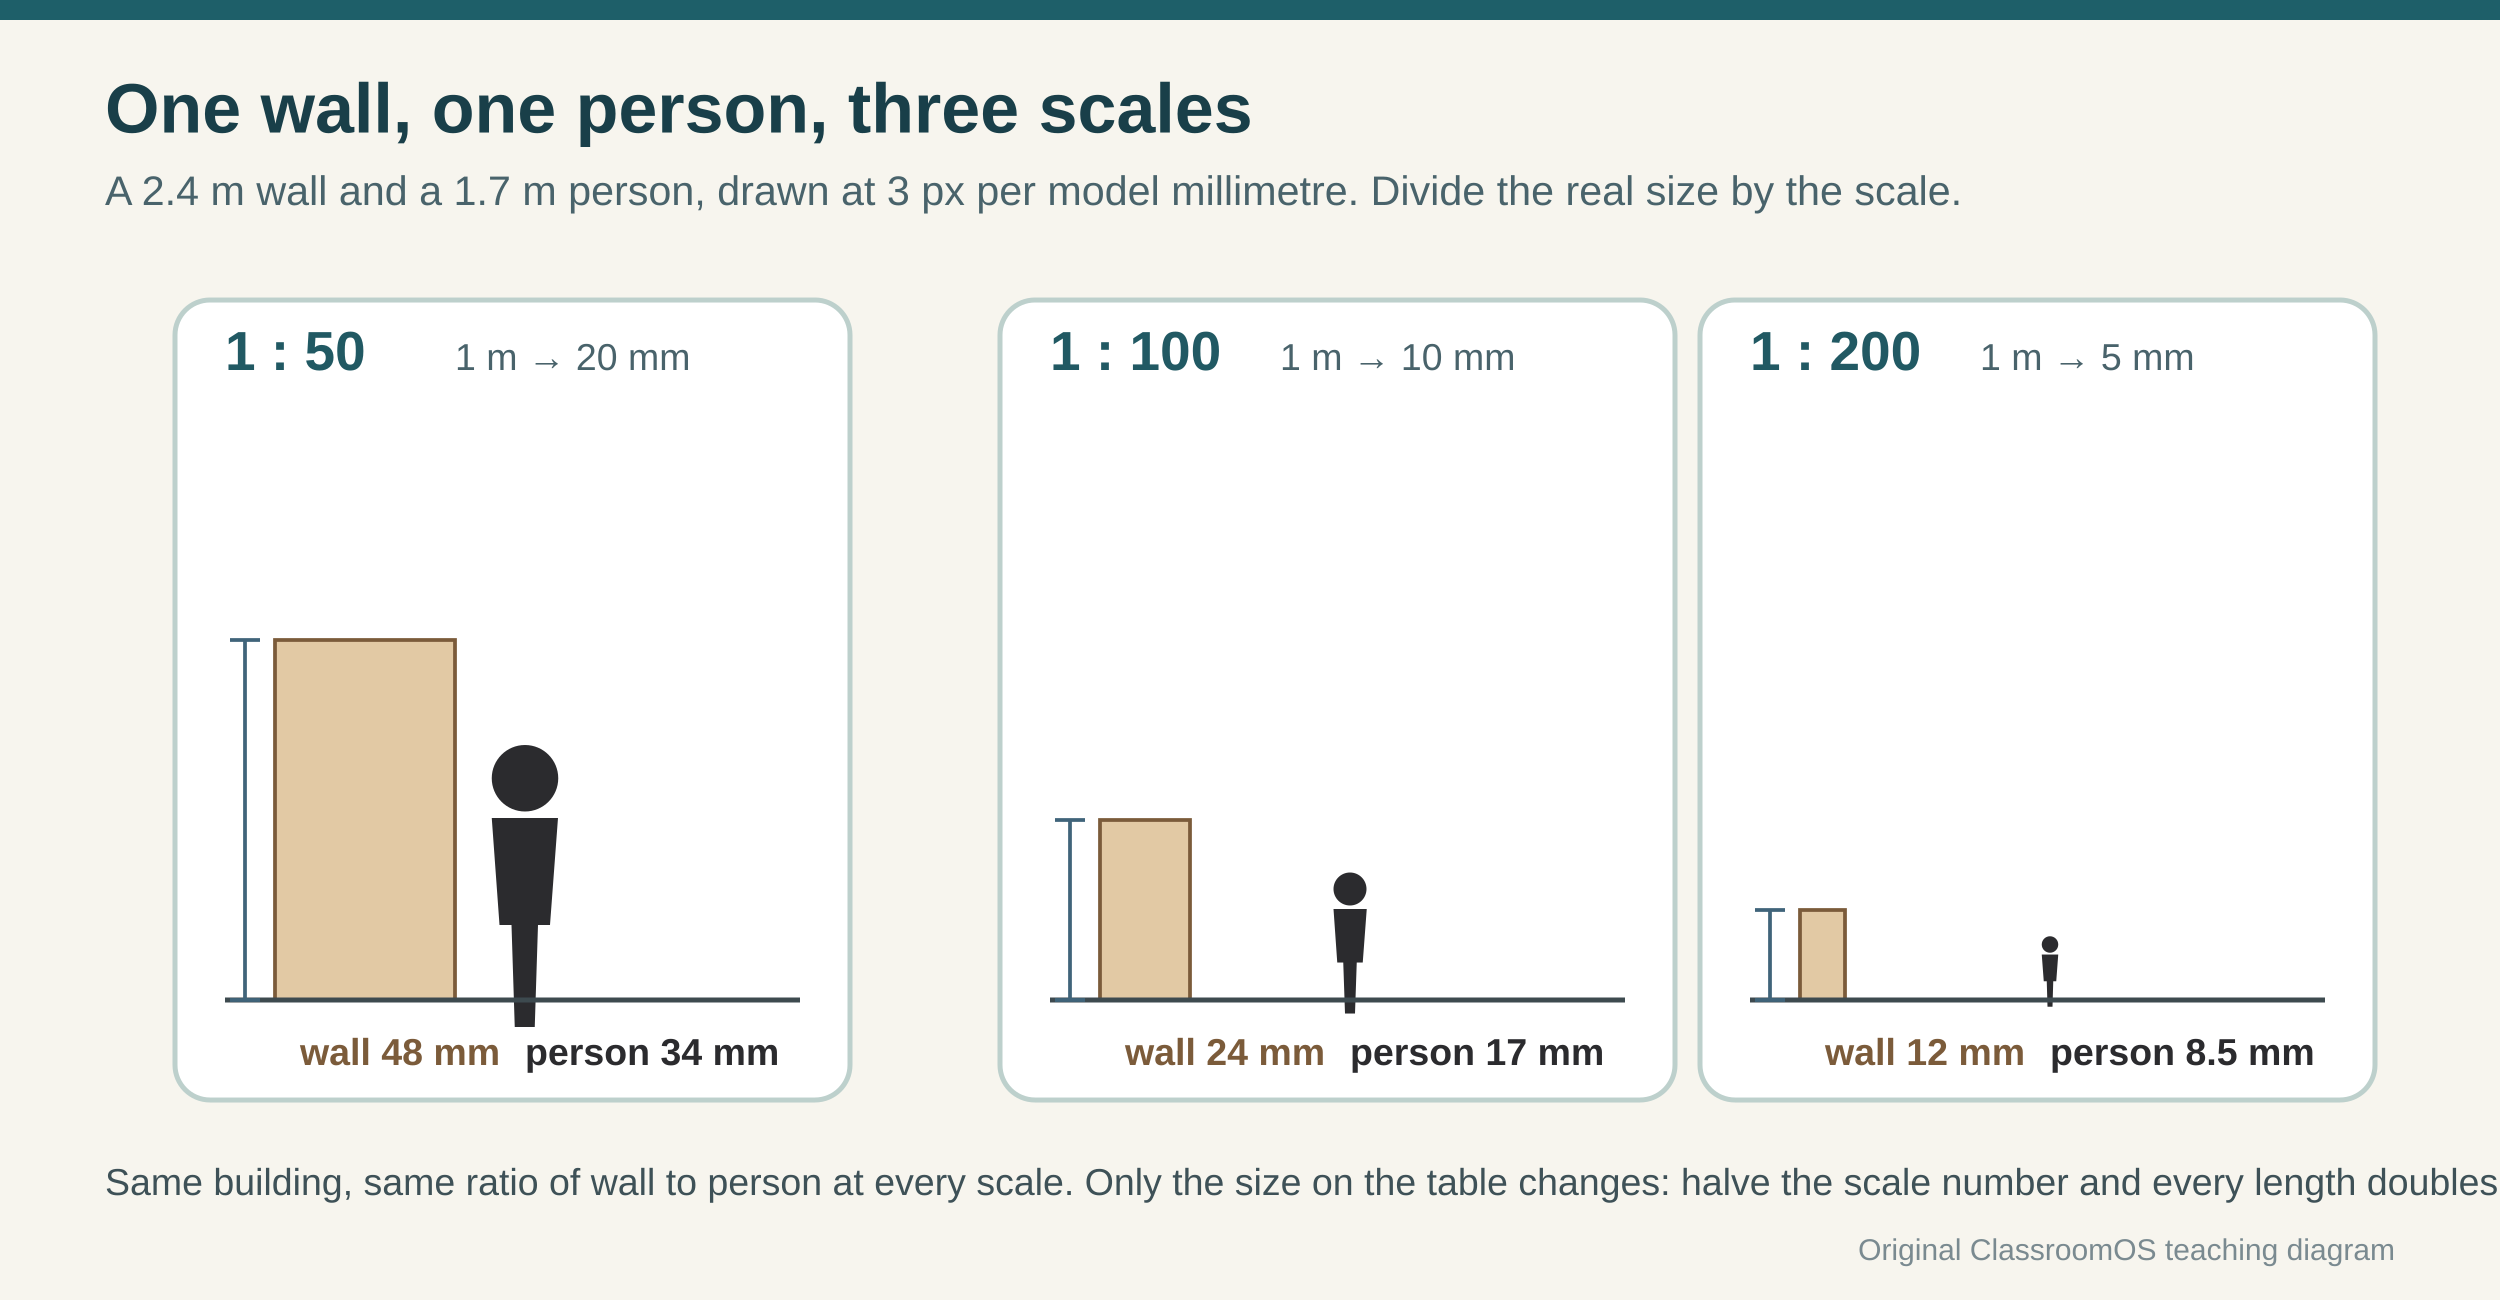
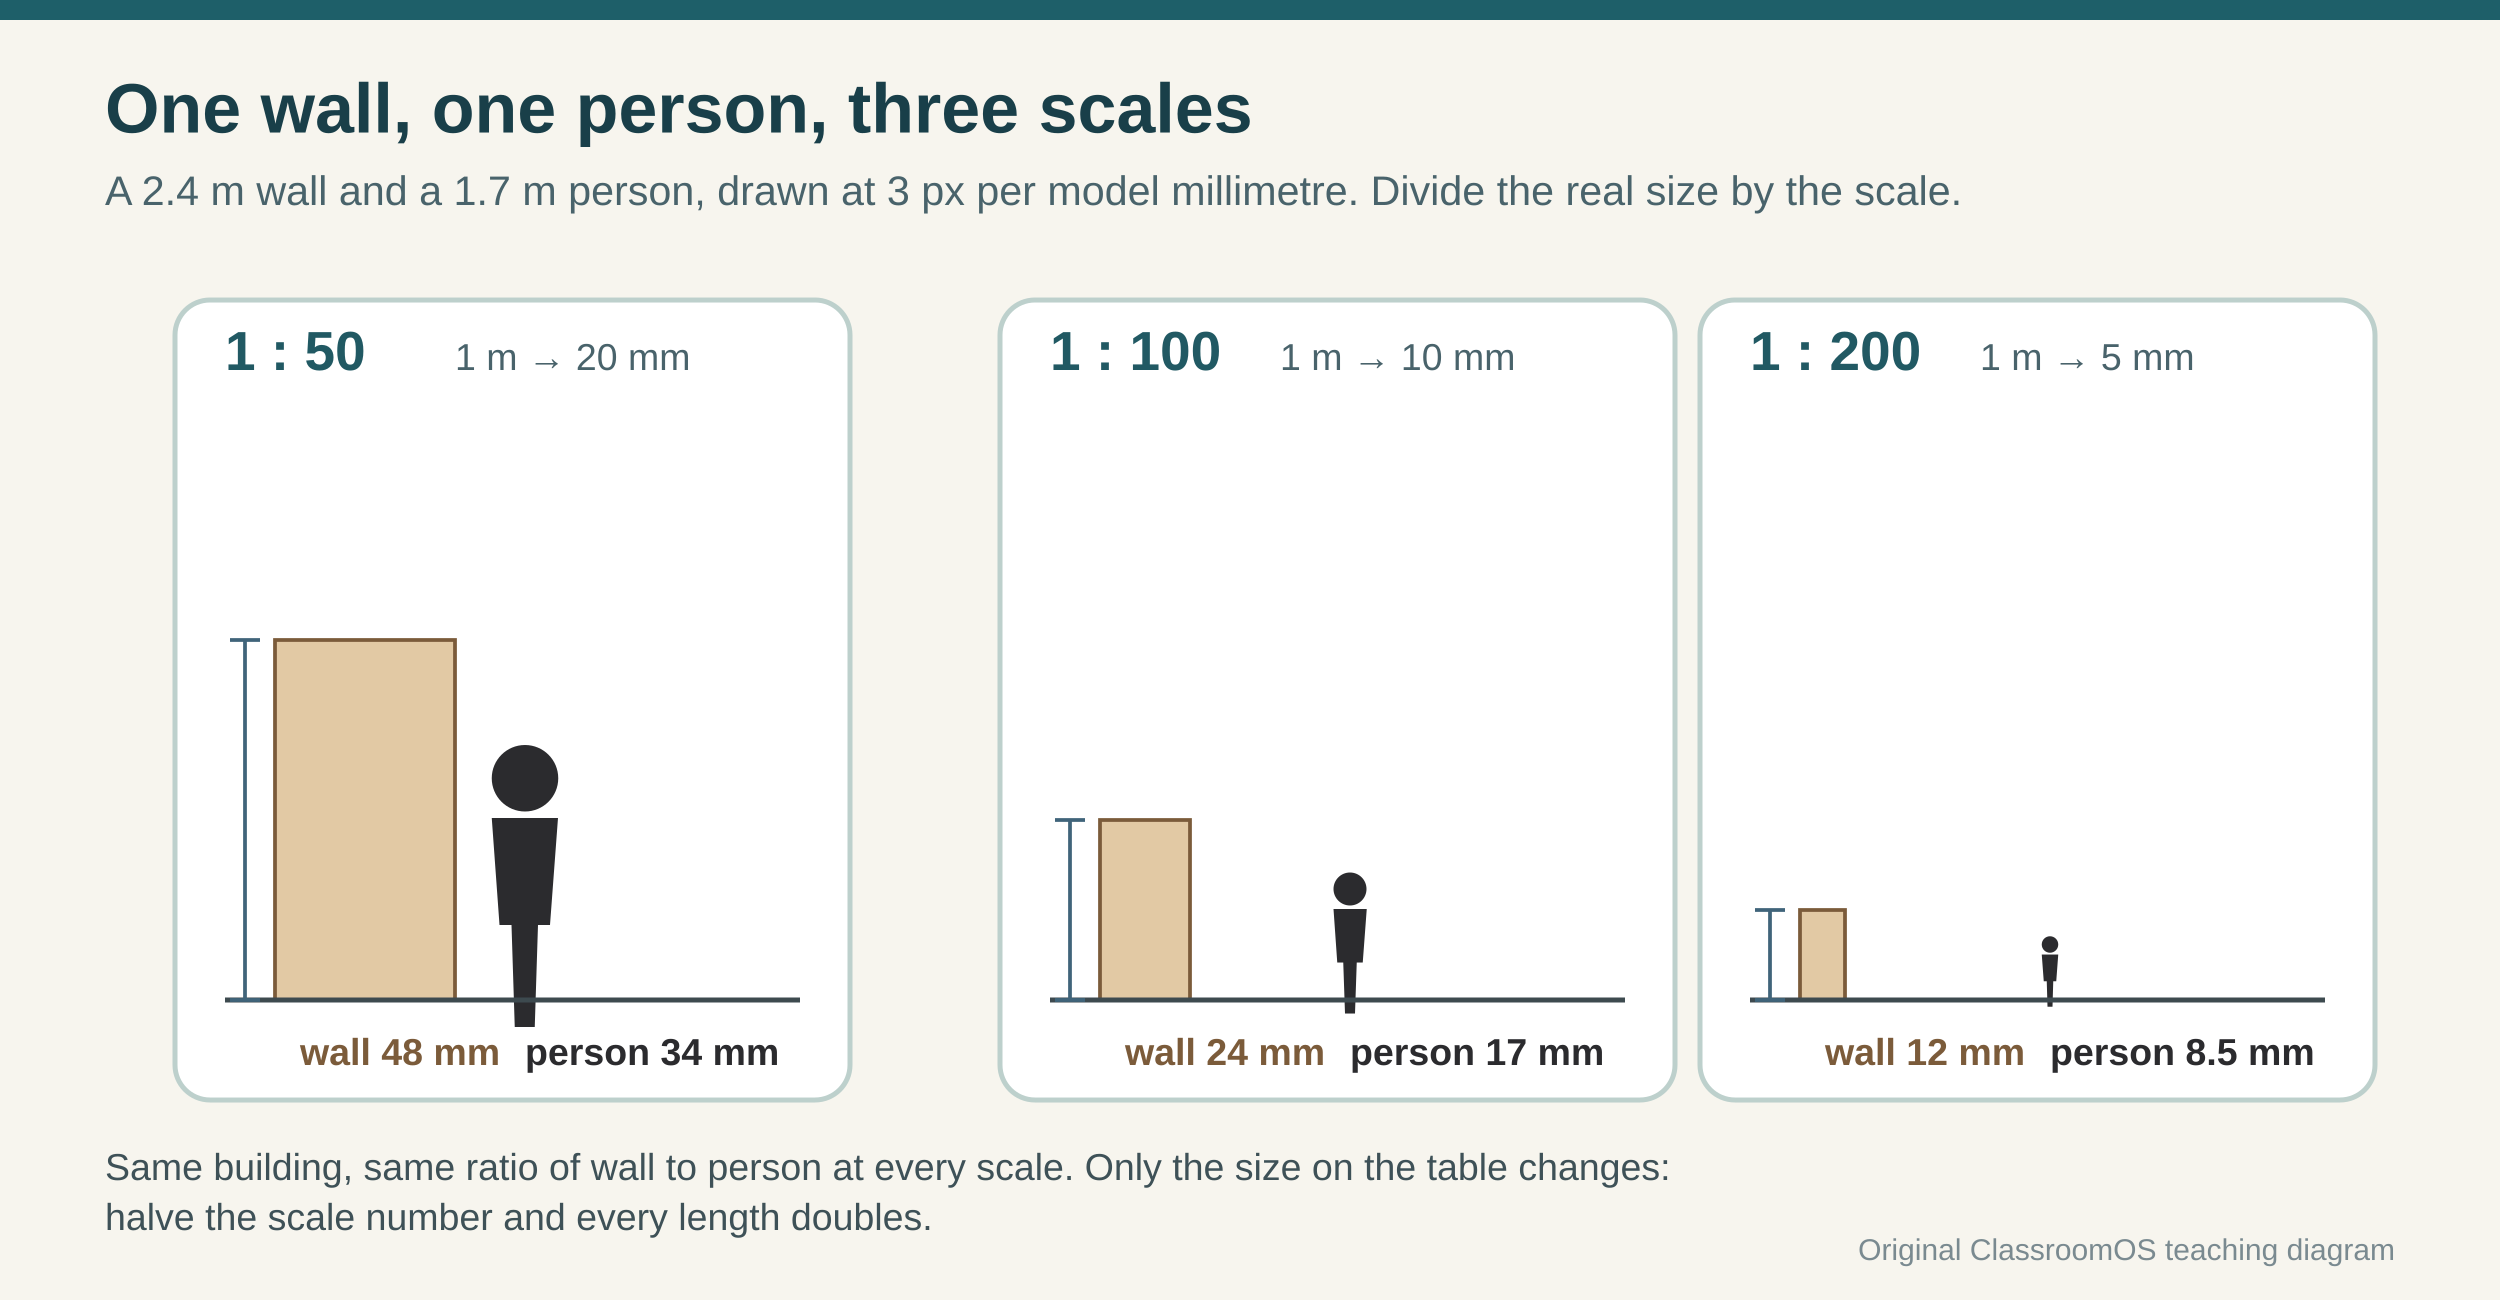
<svg xmlns="http://www.w3.org/2000/svg" viewBox="0 0 1000 520" role="img" aria-label="A 2.4 metre wall and a 1.7 metre person shown at 1:50, 1:100 and 1:200; the model wall is 48, 24 and 12 millimetres tall.">
  <rect width="1000" height="520" fill="#f7f5ee" />
  <path d="M0 0h1000v8H0z" fill="#1e5f69" />
  <text x="42" y="53" font-family="Arial,Helvetica,sans-serif" font-size="28" font-weight="700" fill="#193f49">One wall, one person, three scales</text>
  <text x="42" y="82" font-family="Arial,Helvetica,sans-serif" font-size="16.5" fill="#49636b">A 2.4 m wall and a 1.7 m person, drawn at 3 px per model millimetre. Divide the real size by the scale.</text>
  <rect x="70" y="120" width="270" height="320" fill="#fff" stroke="#bdd0cc" stroke-width="2" rx="14" />
  <text x="90" y="148" font-family="Arial,Helvetica,sans-serif" font-size="22" font-weight="700" fill="#215963">1 : 50</text>
  <text x="182" y="148" font-family="Arial,Helvetica,sans-serif" font-size="15" fill="#49636b">1 m → 20 mm</text>
  <rect x="110" y="256" width="72" height="144" fill="#e2c9a4" stroke="#7b5b3a" stroke-width="1.5" />
  <g fill="#2b2b2e">
    <circle cx="210" cy="311.3" r="13.3" />
    <path d="M196.7 327.2h26.5l-3.2 42.8h-4.8l-1.3 40.8h-8.0l-1.3 -40.8h-4.8z" />
  </g>
  <line x1="90" y1="400" x2="320" y2="400" stroke="#3d4a4f" stroke-width="2" />
  <line x1="98" y1="256" x2="98" y2="400" stroke="#40647a" stroke-width="1.5" />
  <line x1="92" y1="256" x2="104" y2="256" stroke="#40647a" stroke-width="1.5" />
  <line x1="92" y1="400" x2="104" y2="400" stroke="#40647a" stroke-width="1.5" />
  <text x="88" y="333" font-family="Arial,Helvetica,sans-serif" font-size="14" font-weight="700" fill="#2b5466" text-anchor="end" />
  <text x="120" y="426" font-family="Arial,Helvetica,sans-serif" font-size="15" font-weight="700" fill="#7b5b3a">wall 48 mm</text>
  <text x="210" y="426" font-family="Arial,Helvetica,sans-serif" font-size="15" font-weight="700" fill="#2b2b2e">person 34 mm</text>
  <rect x="400" y="120" width="270" height="320" fill="#fff" stroke="#bdd0cc" stroke-width="2" rx="14" />
  <text x="420" y="148" font-family="Arial,Helvetica,sans-serif" font-size="22" font-weight="700" fill="#215963">1 : 100</text>
  <text x="512" y="148" font-family="Arial,Helvetica,sans-serif" font-size="15" fill="#49636b">1 m → 10 mm</text>
  <rect x="440" y="328" width="36" height="72" fill="#e2c9a4" stroke="#7b5b3a" stroke-width="1.5" />
  <g fill="#2b2b2e">
    <circle cx="540" cy="355.6" r="6.6" />
    <path d="M533.4 363.6h13.3l-1.6 21.4h-2.4l-0.7 20.4h-4.0l-0.7 -20.4h-2.4z" />
  </g>
  <line x1="420" y1="400" x2="650" y2="400" stroke="#3d4a4f" stroke-width="2" />
  <line x1="428" y1="328" x2="428" y2="400" stroke="#40647a" stroke-width="1.5" />
  <line x1="422" y1="328" x2="434" y2="328" stroke="#40647a" stroke-width="1.5" />
  <line x1="422" y1="400" x2="434" y2="400" stroke="#40647a" stroke-width="1.5" />
  <text x="418" y="369" font-family="Arial,Helvetica,sans-serif" font-size="14" font-weight="700" fill="#2b5466" text-anchor="end" />
  <text x="450" y="426" font-family="Arial,Helvetica,sans-serif" font-size="15" font-weight="700" fill="#7b5b3a">wall 24 mm</text>
  <text x="540" y="426" font-family="Arial,Helvetica,sans-serif" font-size="15" font-weight="700" fill="#2b2b2e">person 17 mm</text>
  <rect x="680" y="120" width="270" height="320" fill="#fff" stroke="#bdd0cc" stroke-width="2" rx="14" />
  <text x="700" y="148" font-family="Arial,Helvetica,sans-serif" font-size="22" font-weight="700" fill="#215963">1 : 200</text>
  <text x="792" y="148" font-family="Arial,Helvetica,sans-serif" font-size="15" fill="#49636b">1 m → 5 mm</text>
  <rect x="720" y="364" width="18" height="36" fill="#e2c9a4" stroke="#7b5b3a" stroke-width="1.5" />
  <g fill="#2b2b2e">
    <circle cx="820" cy="377.8" r="3.3" />
    <path d="M816.7 381.8h6.6l-0.8 10.7h-1.2l-0.3 10.2h-2.0l-0.3 -10.2h-1.2z" />
  </g>
  <line x1="700" y1="400" x2="930" y2="400" stroke="#3d4a4f" stroke-width="2" />
  <line x1="708" y1="364" x2="708" y2="400" stroke="#40647a" stroke-width="1.5" />
  <line x1="702" y1="364" x2="714" y2="364" stroke="#40647a" stroke-width="1.5" />
  <line x1="702" y1="400" x2="714" y2="400" stroke="#40647a" stroke-width="1.5" />
  <text x="698" y="387" font-family="Arial,Helvetica,sans-serif" font-size="14" font-weight="700" fill="#2b5466" text-anchor="end" />
  <text x="730" y="426" font-family="Arial,Helvetica,sans-serif" font-size="15" font-weight="700" fill="#7b5b3a">wall 12 mm</text>
  <text x="820" y="426" font-family="Arial,Helvetica,sans-serif" font-size="15" font-weight="700" fill="#2b2b2e">person 8.5 mm</text>
-   <text x="42" y="478" font-family="Arial,Helvetica,sans-serif" font-size="15" fill="#3e5157">Same building, same ratio of wall to person at every scale. Only the size on the table changes: halve the scale number and every length doubles.</text>
+   <text x="42" y="472" font-family="Arial,Helvetica,sans-serif" font-size="15" fill="#3e5157">Same building, same ratio of wall to person at every scale. Only the size on the table changes:</text>
+   <text x="42" y="492" font-family="Arial,Helvetica,sans-serif" font-size="15" fill="#3e5157">halve the scale number and every length doubles.</text>
  <text x="42" y="466" font-family="Arial,Helvetica,sans-serif" font-size="15" fill="#23353b" />
  <text x="958" y="504" text-anchor="end" font-family="Arial,Helvetica,sans-serif" font-size="12" fill="#7a8a90">Original ClassroomOS teaching diagram</text>
</svg>
